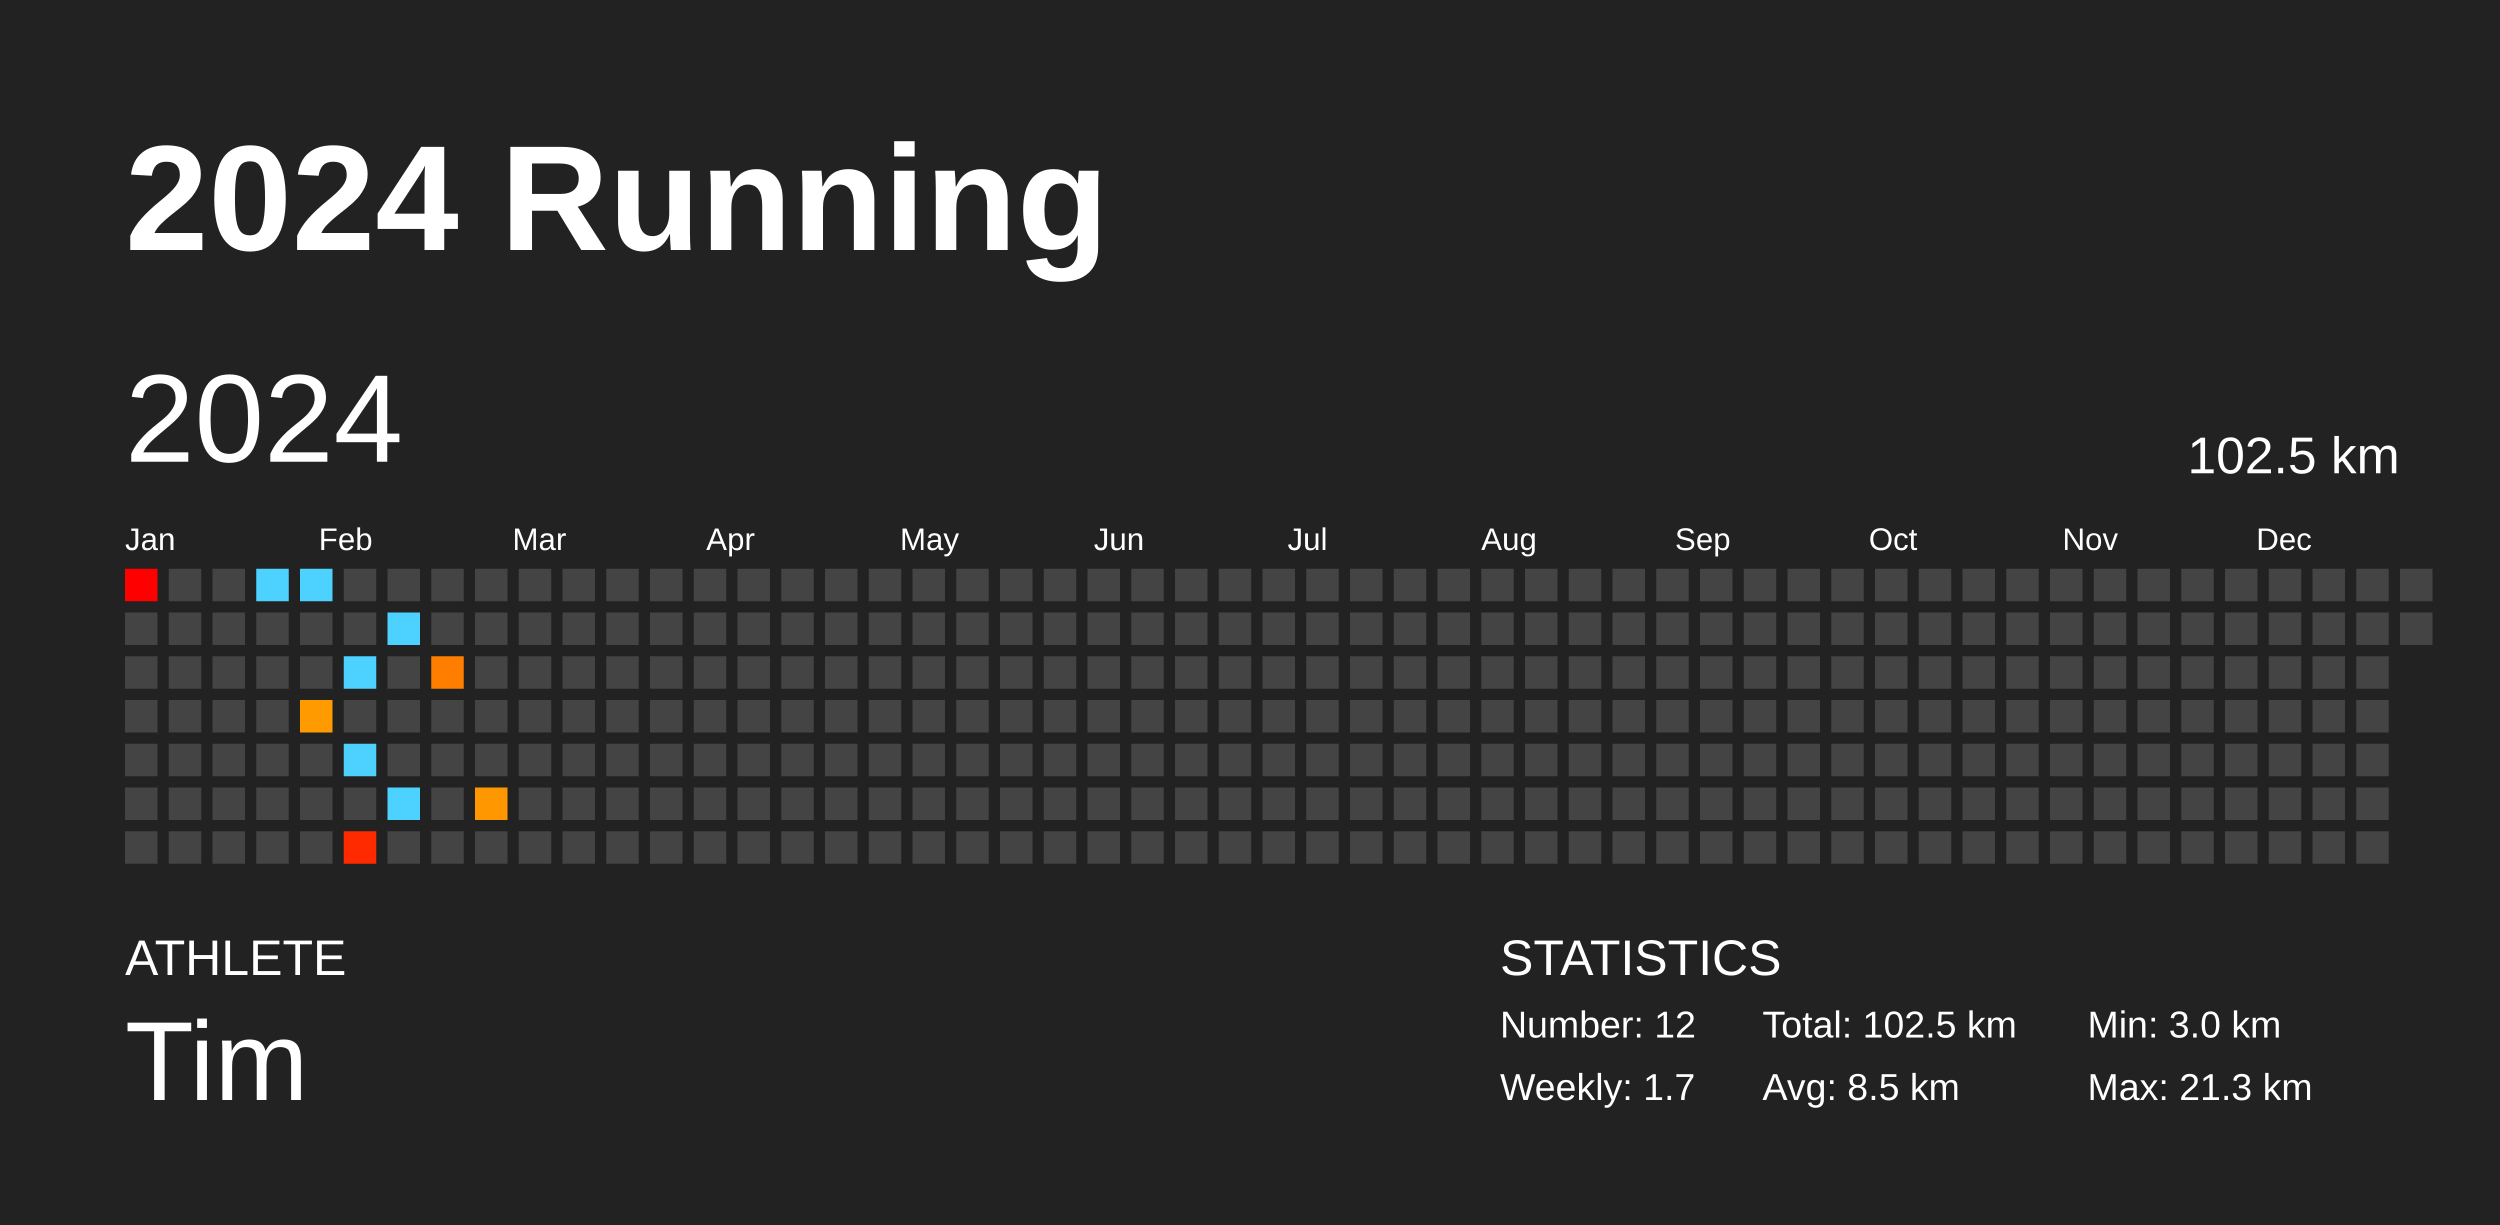
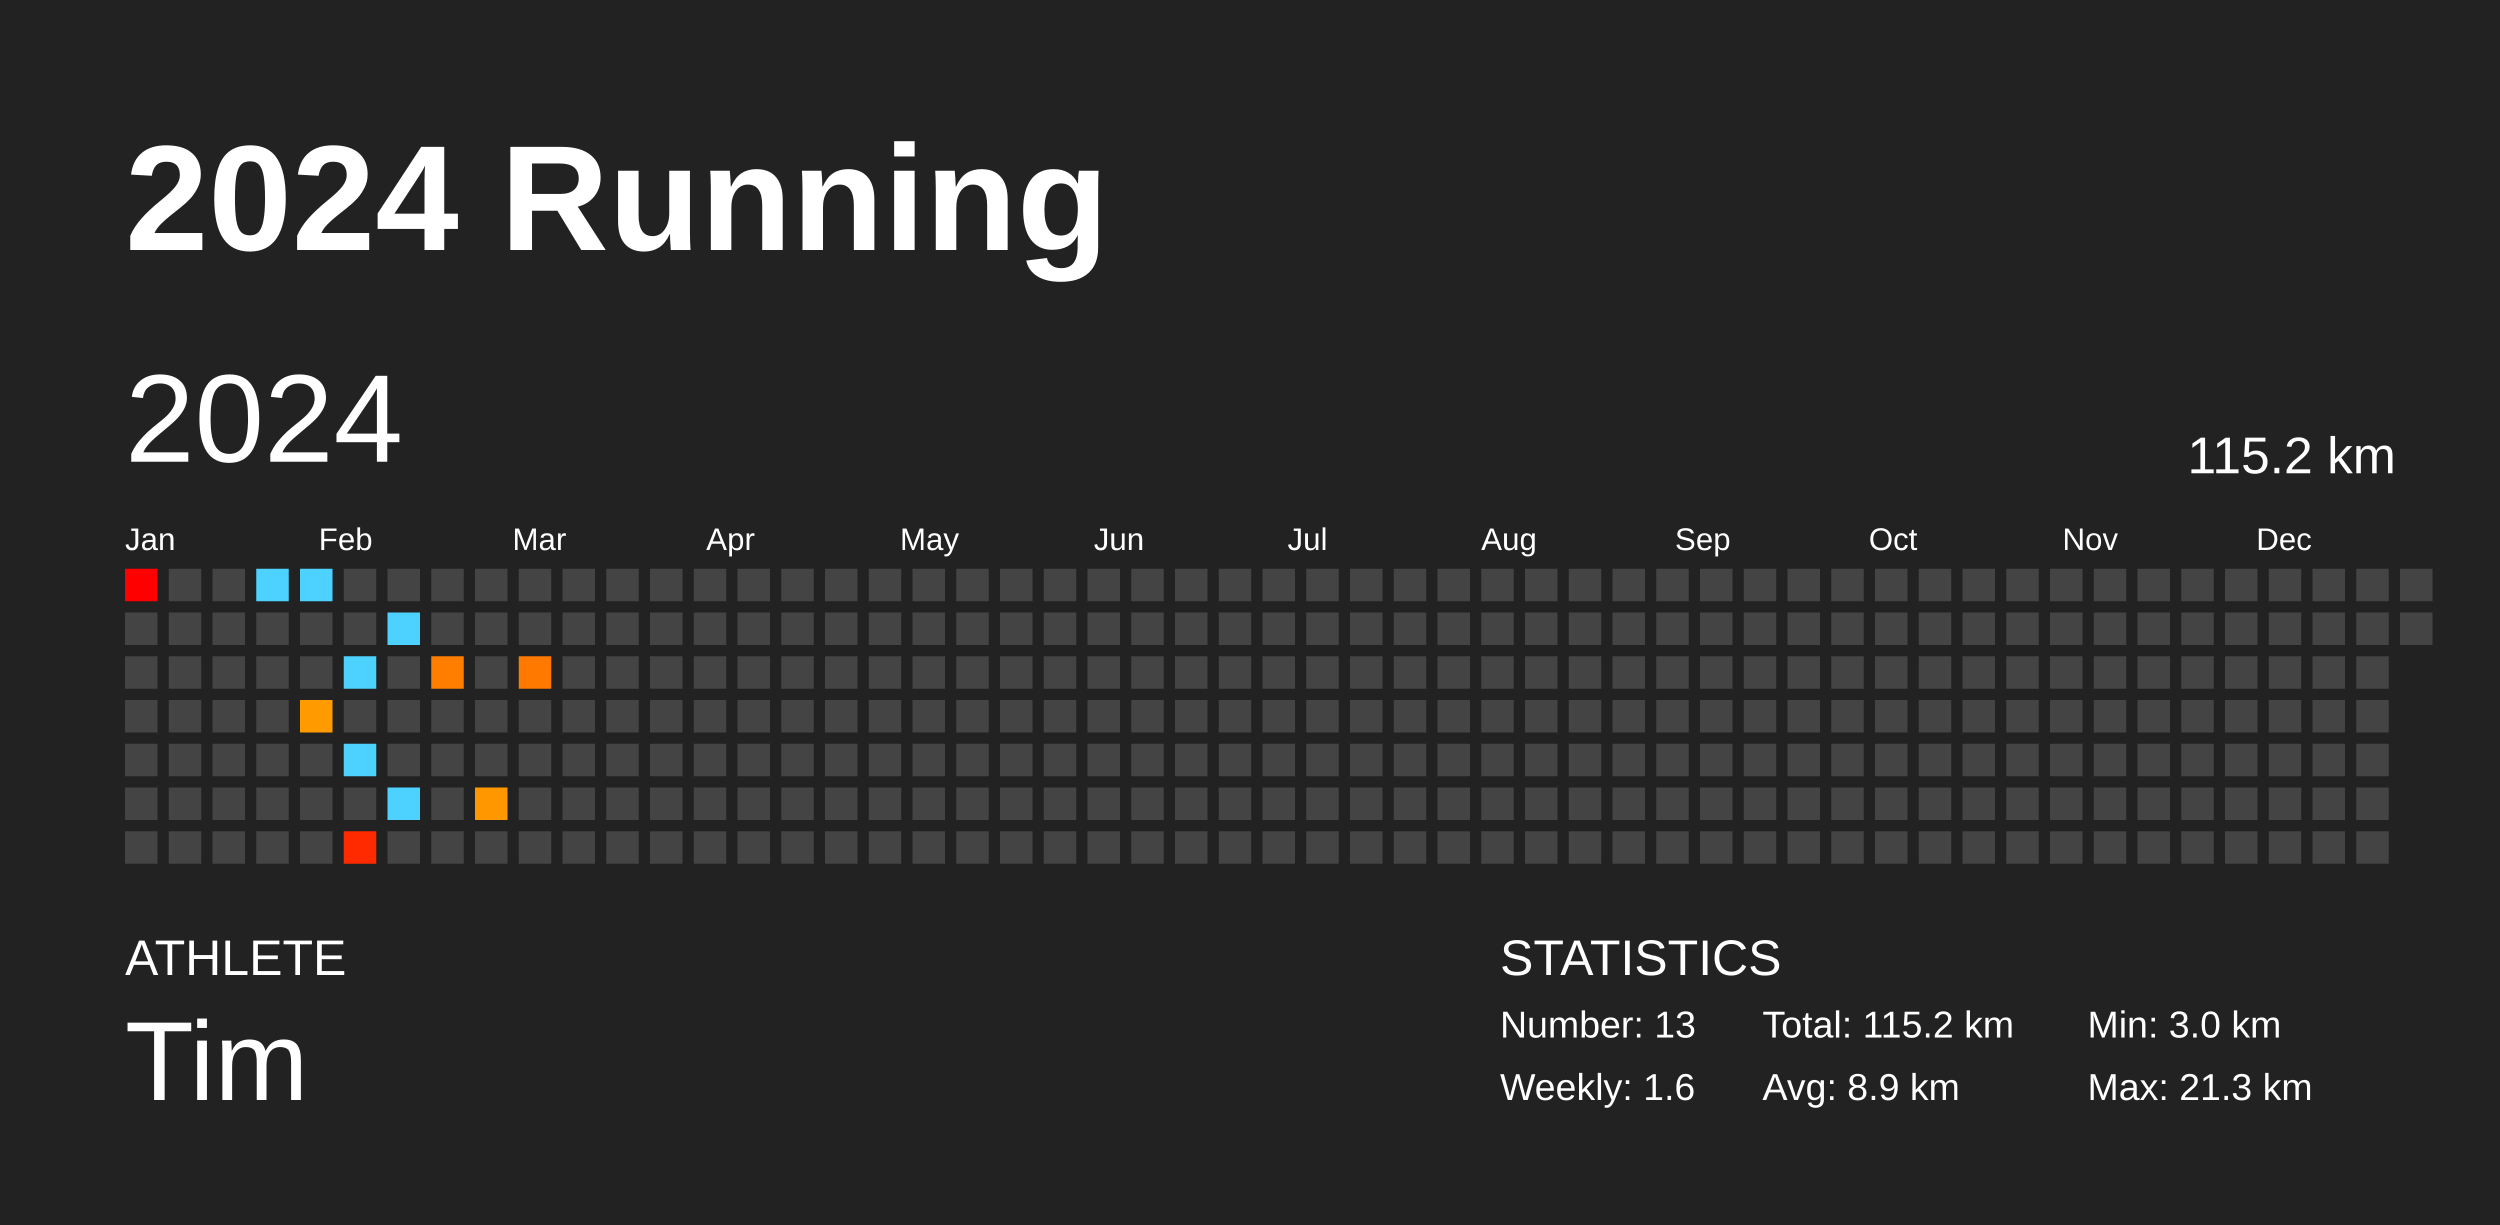
<svg xmlns="http://www.w3.org/2000/svg" baseProfile="full" height="98mm" version="1.1" viewBox="0,0,200,98" width="200mm">
  <defs />
  <rect fill="#222222" height="98" width="200" x="0" y="0" />
  <text fill="#FFFFFF" style="font-size:12px; font-family:Arial; font-weight:bold;" x="10" y="20">2024 Running</text>
  <text fill="#FFFFFF" style="font-size:4px; font-family:Arial" x="10" y="78">ATHLETE</text>
  <text fill="#FFFFFF" style="font-size:9px; font-family:Arial" x="10" y="88">Tim</text>
  <text fill="#FFFFFF" style="font-size:4px; font-family:Arial" x="120" y="78">STATISTICS</text>
-   <text fill="#FFFFFF" style="font-size:3px; font-family:Arial" x="120" y="83">Number: 12</text>
-   <text fill="#FFFFFF" style="font-size:3px; font-family:Arial" x="120" y="88">Weekly: 1.7</text>
-   <text fill="#FFFFFF" style="font-size:3px; font-family:Arial" x="141" y="83">Total: 102.5 km</text>
-   <text fill="#FFFFFF" style="font-size:3px; font-family:Arial" x="141" y="88">Avg: 8.5 km</text>
+   <text fill="#FFFFFF" style="font-size:3px; font-family:Arial" x="120" y="83">Number: 13</text>
+   <text fill="#FFFFFF" style="font-size:3px; font-family:Arial" x="120" y="88">Weekly: 1.6</text>
+   <text fill="#FFFFFF" style="font-size:3px; font-family:Arial" x="141" y="83">Total: 115.2 km</text>
+   <text fill="#FFFFFF" style="font-size:3px; font-family:Arial" x="141" y="88">Avg: 8.9 km</text>
  <text fill="#FFFFFF" style="font-size:3px; font-family:Arial" x="167" y="83">Min: 3.0 km</text>
  <text fill="#FFFFFF" style="font-size:3px; font-family:Arial" x="167" y="88">Max: 21.3 km</text>
  <text dominant-baseline="hanging" fill="#FFFFFF" style="font-size:10.0px; font-family:Arial;" x="10" y="30">2024</text>
-   <text dominant-baseline="hanging" fill="#FFFFFF" style="font-size:4.125px; font-family:Arial;" x="175" y="35">102.5 km</text>
+   <text dominant-baseline="hanging" fill="#FFFFFF" style="font-size:4.125px; font-family:Arial;" x="175" y="35">115.2 km</text>
  <text fill="#FFFFFF" style="font-size:2.5px; font-family:Arial" x="10.0" y="44">Jan</text>
  <text fill="#FFFFFF" style="font-size:2.5px; font-family:Arial" x="25.5" y="44">Feb</text>
  <text fill="#FFFFFF" style="font-size:2.5px; font-family:Arial" x="41.0" y="44">Mar</text>
  <text fill="#FFFFFF" style="font-size:2.5px; font-family:Arial" x="56.5" y="44">Apr</text>
  <text fill="#FFFFFF" style="font-size:2.5px; font-family:Arial" x="72.0" y="44">May</text>
  <text fill="#FFFFFF" style="font-size:2.5px; font-family:Arial" x="87.5" y="44">Jun</text>
  <text fill="#FFFFFF" style="font-size:2.5px; font-family:Arial" x="103.0" y="44">Jul</text>
  <text fill="#FFFFFF" style="font-size:2.5px; font-family:Arial" x="118.5" y="44">Aug</text>
  <text fill="#FFFFFF" style="font-size:2.5px; font-family:Arial" x="134.0" y="44">Sep</text>
  <text fill="#FFFFFF" style="font-size:2.5px; font-family:Arial" x="149.5" y="44">Oct</text>
  <text fill="#FFFFFF" style="font-size:2.5px; font-family:Arial" x="165.0" y="44">Nov</text>
  <text fill="#FFFFFF" style="font-size:2.5px; font-family:Arial" x="180.5" y="44">Dec</text>
  <rect fill="red" height="2.6" width="2.6" x="10.0" y="45.5" />
  <rect fill="#444444" height="2.6" width="2.6" x="10.0" y="49.0" />
  <rect fill="#444444" height="2.6" width="2.6" x="10.0" y="52.5" />
  <rect fill="#444444" height="2.6" width="2.6" x="10.0" y="56.0" />
  <rect fill="#444444" height="2.6" width="2.6" x="10.0" y="59.5" />
  <rect fill="#444444" height="2.6" width="2.6" x="10.0" y="63.0" />
  <rect fill="#444444" height="2.6" width="2.6" x="10.0" y="66.5" />
  <rect fill="#444444" height="2.6" width="2.6" x="13.5" y="45.5" />
  <rect fill="#444444" height="2.6" width="2.6" x="13.5" y="49.0" />
  <rect fill="#444444" height="2.6" width="2.6" x="13.5" y="52.5" />
  <rect fill="#444444" height="2.6" width="2.6" x="13.5" y="56.0" />
  <rect fill="#444444" height="2.6" width="2.6" x="13.5" y="59.5" />
  <rect fill="#444444" height="2.6" width="2.6" x="13.5" y="63.0" />
  <rect fill="#444444" height="2.6" width="2.6" x="13.5" y="66.5" />
  <rect fill="#444444" height="2.6" width="2.6" x="17.0" y="45.5" />
  <rect fill="#444444" height="2.6" width="2.6" x="17.0" y="49.0" />
  <rect fill="#444444" height="2.6" width="2.6" x="17.0" y="52.5" />
  <rect fill="#444444" height="2.6" width="2.6" x="17.0" y="56.0" />
  <rect fill="#444444" height="2.6" width="2.6" x="17.0" y="59.5" />
  <rect fill="#444444" height="2.6" width="2.6" x="17.0" y="63.0" />
  <rect fill="#444444" height="2.6" width="2.6" x="17.0" y="66.5" />
  <rect fill="#4dd2ff" height="2.6" width="2.6" x="20.5" y="45.5" />
  <rect fill="#444444" height="2.6" width="2.6" x="20.5" y="49.0" />
  <rect fill="#444444" height="2.6" width="2.6" x="20.5" y="52.5" />
  <rect fill="#444444" height="2.6" width="2.6" x="20.5" y="56.0" />
  <rect fill="#444444" height="2.6" width="2.6" x="20.5" y="59.5" />
  <rect fill="#444444" height="2.6" width="2.6" x="20.5" y="63.0" />
  <rect fill="#444444" height="2.6" width="2.6" x="20.5" y="66.5" />
  <rect fill="#4dd2ff" height="2.6" width="2.6" x="24.0" y="45.5" />
  <rect fill="#444444" height="2.6" width="2.6" x="24.0" y="49.0" />
  <rect fill="#444444" height="2.6" width="2.6" x="24.0" y="52.5" />
  <rect fill="#ff9b00" height="2.6" width="2.6" x="24.0" y="56.0" />
  <rect fill="#444444" height="2.6" width="2.6" x="24.0" y="59.5" />
  <rect fill="#444444" height="2.6" width="2.6" x="24.0" y="63.0" />
  <rect fill="#444444" height="2.6" width="2.6" x="24.0" y="66.5" />
  <rect fill="#444444" height="2.6" width="2.6" x="27.5" y="45.5" />
  <rect fill="#444444" height="2.6" width="2.6" x="27.5" y="49.0" />
  <rect fill="#4dd2ff" height="2.6" width="2.6" x="27.5" y="52.5" />
  <rect fill="#444444" height="2.6" width="2.6" x="27.5" y="56.0" />
  <rect fill="#4dd2ff" height="2.6" width="2.6" x="27.5" y="59.5" />
  <rect fill="#444444" height="2.6" width="2.6" x="27.5" y="63.0" />
  <rect fill="#ff2a00" height="2.6" width="2.6" x="27.5" y="66.5" />
  <rect fill="#444444" height="2.6" width="2.6" x="31.0" y="45.5" />
  <rect fill="#4dd2ff" height="2.6" width="2.6" x="31.0" y="49.0" />
  <rect fill="#444444" height="2.6" width="2.6" x="31.0" y="52.5" />
  <rect fill="#444444" height="2.6" width="2.6" x="31.0" y="56.0" />
  <rect fill="#444444" height="2.6" width="2.6" x="31.0" y="59.5" />
  <rect fill="#4dd2ff" height="2.6" width="2.6" x="31.0" y="63.0" />
  <rect fill="#444444" height="2.6" width="2.6" x="31.0" y="66.5" />
  <rect fill="#444444" height="2.6" width="2.6" x="34.5" y="45.5" />
  <rect fill="#444444" height="2.6" width="2.6" x="34.5" y="49.0" />
  <rect fill="#ff7e00" height="2.6" width="2.6" x="34.5" y="52.5" />
  <rect fill="#444444" height="2.6" width="2.6" x="34.5" y="56.0" />
  <rect fill="#444444" height="2.6" width="2.6" x="34.5" y="59.5" />
  <rect fill="#444444" height="2.6" width="2.6" x="34.5" y="63.0" />
  <rect fill="#444444" height="2.6" width="2.6" x="34.5" y="66.5" />
  <rect fill="#444444" height="2.6" width="2.6" x="38.0" y="45.5" />
  <rect fill="#444444" height="2.6" width="2.6" x="38.0" y="49.0" />
  <rect fill="#444444" height="2.6" width="2.6" x="38.0" y="52.5" />
  <rect fill="#444444" height="2.6" width="2.6" x="38.0" y="56.0" />
  <rect fill="#444444" height="2.6" width="2.6" x="38.0" y="59.5" />
  <rect fill="#ff9800" height="2.6" width="2.6" x="38.0" y="63.0" />
  <rect fill="#444444" height="2.6" width="2.6" x="38.0" y="66.5" />
  <rect fill="#444444" height="2.6" width="2.6" x="41.5" y="45.5" />
  <rect fill="#444444" height="2.6" width="2.6" x="41.5" y="49.0" />
-   <rect fill="#444444" height="2.6" width="2.6" x="41.5" y="52.5" />
+   <rect fill="#ff7800" height="2.6" width="2.6" x="41.5" y="52.5" />
  <rect fill="#444444" height="2.6" width="2.6" x="41.5" y="56.0" />
  <rect fill="#444444" height="2.6" width="2.6" x="41.5" y="59.5" />
  <rect fill="#444444" height="2.6" width="2.6" x="41.5" y="63.0" />
  <rect fill="#444444" height="2.6" width="2.6" x="41.5" y="66.5" />
  <rect fill="#444444" height="2.6" width="2.6" x="45.0" y="45.5" />
  <rect fill="#444444" height="2.6" width="2.6" x="45.0" y="49.0" />
  <rect fill="#444444" height="2.6" width="2.6" x="45.0" y="52.5" />
  <rect fill="#444444" height="2.6" width="2.6" x="45.0" y="56.0" />
  <rect fill="#444444" height="2.6" width="2.6" x="45.0" y="59.5" />
  <rect fill="#444444" height="2.6" width="2.6" x="45.0" y="63.0" />
  <rect fill="#444444" height="2.6" width="2.6" x="45.0" y="66.5" />
  <rect fill="#444444" height="2.6" width="2.6" x="48.5" y="45.5" />
  <rect fill="#444444" height="2.6" width="2.6" x="48.5" y="49.0" />
  <rect fill="#444444" height="2.6" width="2.6" x="48.5" y="52.5" />
  <rect fill="#444444" height="2.6" width="2.6" x="48.5" y="56.0" />
  <rect fill="#444444" height="2.6" width="2.6" x="48.5" y="59.5" />
  <rect fill="#444444" height="2.6" width="2.6" x="48.5" y="63.0" />
  <rect fill="#444444" height="2.6" width="2.6" x="48.5" y="66.5" />
  <rect fill="#444444" height="2.6" width="2.6" x="52.0" y="45.5" />
  <rect fill="#444444" height="2.6" width="2.6" x="52.0" y="49.0" />
  <rect fill="#444444" height="2.6" width="2.6" x="52.0" y="52.5" />
  <rect fill="#444444" height="2.6" width="2.6" x="52.0" y="56.0" />
  <rect fill="#444444" height="2.6" width="2.6" x="52.0" y="59.5" />
  <rect fill="#444444" height="2.6" width="2.6" x="52.0" y="63.0" />
  <rect fill="#444444" height="2.6" width="2.6" x="52.0" y="66.5" />
  <rect fill="#444444" height="2.6" width="2.6" x="55.5" y="45.5" />
  <rect fill="#444444" height="2.6" width="2.6" x="55.5" y="49.0" />
  <rect fill="#444444" height="2.6" width="2.6" x="55.5" y="52.5" />
  <rect fill="#444444" height="2.6" width="2.6" x="55.5" y="56.0" />
  <rect fill="#444444" height="2.6" width="2.6" x="55.5" y="59.5" />
  <rect fill="#444444" height="2.6" width="2.6" x="55.5" y="63.0" />
  <rect fill="#444444" height="2.6" width="2.6" x="55.5" y="66.5" />
  <rect fill="#444444" height="2.6" width="2.6" x="59.0" y="45.5" />
  <rect fill="#444444" height="2.6" width="2.6" x="59.0" y="49.0" />
  <rect fill="#444444" height="2.6" width="2.6" x="59.0" y="52.5" />
  <rect fill="#444444" height="2.6" width="2.6" x="59.0" y="56.0" />
  <rect fill="#444444" height="2.6" width="2.6" x="59.0" y="59.5" />
  <rect fill="#444444" height="2.6" width="2.6" x="59.0" y="63.0" />
  <rect fill="#444444" height="2.6" width="2.6" x="59.0" y="66.5" />
  <rect fill="#444444" height="2.6" width="2.6" x="62.5" y="45.5" />
  <rect fill="#444444" height="2.6" width="2.6" x="62.5" y="49.0" />
  <rect fill="#444444" height="2.6" width="2.6" x="62.5" y="52.5" />
  <rect fill="#444444" height="2.6" width="2.6" x="62.5" y="56.0" />
  <rect fill="#444444" height="2.6" width="2.6" x="62.5" y="59.5" />
  <rect fill="#444444" height="2.6" width="2.6" x="62.5" y="63.0" />
  <rect fill="#444444" height="2.6" width="2.6" x="62.5" y="66.5" />
  <rect fill="#444444" height="2.6" width="2.6" x="66.0" y="45.5" />
  <rect fill="#444444" height="2.6" width="2.6" x="66.0" y="49.0" />
  <rect fill="#444444" height="2.6" width="2.6" x="66.0" y="52.5" />
  <rect fill="#444444" height="2.6" width="2.6" x="66.0" y="56.0" />
  <rect fill="#444444" height="2.6" width="2.6" x="66.0" y="59.5" />
  <rect fill="#444444" height="2.6" width="2.6" x="66.0" y="63.0" />
  <rect fill="#444444" height="2.6" width="2.6" x="66.0" y="66.5" />
  <rect fill="#444444" height="2.6" width="2.6" x="69.5" y="45.5" />
  <rect fill="#444444" height="2.6" width="2.6" x="69.5" y="49.0" />
  <rect fill="#444444" height="2.6" width="2.6" x="69.5" y="52.5" />
  <rect fill="#444444" height="2.6" width="2.6" x="69.5" y="56.0" />
  <rect fill="#444444" height="2.6" width="2.6" x="69.5" y="59.5" />
  <rect fill="#444444" height="2.6" width="2.6" x="69.5" y="63.0" />
  <rect fill="#444444" height="2.6" width="2.6" x="69.5" y="66.5" />
  <rect fill="#444444" height="2.6" width="2.6" x="73.0" y="45.5" />
  <rect fill="#444444" height="2.6" width="2.6" x="73.0" y="49.0" />
  <rect fill="#444444" height="2.6" width="2.6" x="73.0" y="52.5" />
  <rect fill="#444444" height="2.6" width="2.6" x="73.0" y="56.0" />
  <rect fill="#444444" height="2.6" width="2.6" x="73.0" y="59.5" />
  <rect fill="#444444" height="2.6" width="2.6" x="73.0" y="63.0" />
  <rect fill="#444444" height="2.6" width="2.6" x="73.0" y="66.5" />
  <rect fill="#444444" height="2.6" width="2.6" x="76.5" y="45.5" />
  <rect fill="#444444" height="2.6" width="2.6" x="76.5" y="49.0" />
  <rect fill="#444444" height="2.6" width="2.6" x="76.5" y="52.5" />
  <rect fill="#444444" height="2.6" width="2.6" x="76.5" y="56.0" />
  <rect fill="#444444" height="2.6" width="2.6" x="76.5" y="59.5" />
  <rect fill="#444444" height="2.6" width="2.6" x="76.5" y="63.0" />
  <rect fill="#444444" height="2.6" width="2.6" x="76.5" y="66.5" />
  <rect fill="#444444" height="2.6" width="2.6" x="80.0" y="45.5" />
  <rect fill="#444444" height="2.6" width="2.6" x="80.0" y="49.0" />
  <rect fill="#444444" height="2.6" width="2.6" x="80.0" y="52.5" />
  <rect fill="#444444" height="2.6" width="2.6" x="80.0" y="56.0" />
  <rect fill="#444444" height="2.6" width="2.6" x="80.0" y="59.5" />
  <rect fill="#444444" height="2.6" width="2.6" x="80.0" y="63.0" />
  <rect fill="#444444" height="2.6" width="2.6" x="80.0" y="66.5" />
  <rect fill="#444444" height="2.6" width="2.6" x="83.5" y="45.5" />
  <rect fill="#444444" height="2.6" width="2.6" x="83.5" y="49.0" />
  <rect fill="#444444" height="2.6" width="2.6" x="83.5" y="52.5" />
  <rect fill="#444444" height="2.6" width="2.6" x="83.5" y="56.0" />
  <rect fill="#444444" height="2.6" width="2.6" x="83.5" y="59.5" />
  <rect fill="#444444" height="2.6" width="2.6" x="83.5" y="63.0" />
  <rect fill="#444444" height="2.6" width="2.6" x="83.5" y="66.5" />
  <rect fill="#444444" height="2.6" width="2.6" x="87.0" y="45.5" />
  <rect fill="#444444" height="2.6" width="2.6" x="87.0" y="49.0" />
  <rect fill="#444444" height="2.6" width="2.6" x="87.0" y="52.5" />
  <rect fill="#444444" height="2.6" width="2.6" x="87.0" y="56.0" />
  <rect fill="#444444" height="2.6" width="2.6" x="87.0" y="59.5" />
  <rect fill="#444444" height="2.6" width="2.6" x="87.0" y="63.0" />
  <rect fill="#444444" height="2.6" width="2.6" x="87.0" y="66.5" />
  <rect fill="#444444" height="2.6" width="2.6" x="90.5" y="45.5" />
  <rect fill="#444444" height="2.6" width="2.6" x="90.5" y="49.0" />
  <rect fill="#444444" height="2.6" width="2.6" x="90.5" y="52.5" />
  <rect fill="#444444" height="2.6" width="2.6" x="90.5" y="56.0" />
  <rect fill="#444444" height="2.6" width="2.6" x="90.5" y="59.5" />
  <rect fill="#444444" height="2.6" width="2.6" x="90.5" y="63.0" />
  <rect fill="#444444" height="2.6" width="2.6" x="90.5" y="66.5" />
  <rect fill="#444444" height="2.6" width="2.6" x="94.0" y="45.5" />
  <rect fill="#444444" height="2.6" width="2.6" x="94.0" y="49.0" />
  <rect fill="#444444" height="2.6" width="2.6" x="94.0" y="52.5" />
  <rect fill="#444444" height="2.6" width="2.6" x="94.0" y="56.0" />
  <rect fill="#444444" height="2.6" width="2.6" x="94.0" y="59.5" />
  <rect fill="#444444" height="2.6" width="2.6" x="94.0" y="63.0" />
  <rect fill="#444444" height="2.6" width="2.6" x="94.0" y="66.5" />
  <rect fill="#444444" height="2.6" width="2.6" x="97.5" y="45.5" />
  <rect fill="#444444" height="2.6" width="2.6" x="97.5" y="49.0" />
  <rect fill="#444444" height="2.6" width="2.6" x="97.5" y="52.5" />
  <rect fill="#444444" height="2.6" width="2.6" x="97.5" y="56.0" />
  <rect fill="#444444" height="2.6" width="2.6" x="97.5" y="59.5" />
  <rect fill="#444444" height="2.6" width="2.6" x="97.5" y="63.0" />
  <rect fill="#444444" height="2.6" width="2.6" x="97.5" y="66.5" />
  <rect fill="#444444" height="2.6" width="2.6" x="101.0" y="45.5" />
  <rect fill="#444444" height="2.6" width="2.6" x="101.0" y="49.0" />
  <rect fill="#444444" height="2.6" width="2.6" x="101.0" y="52.5" />
  <rect fill="#444444" height="2.6" width="2.6" x="101.0" y="56.0" />
  <rect fill="#444444" height="2.6" width="2.6" x="101.0" y="59.5" />
  <rect fill="#444444" height="2.6" width="2.6" x="101.0" y="63.0" />
  <rect fill="#444444" height="2.6" width="2.6" x="101.0" y="66.5" />
  <rect fill="#444444" height="2.6" width="2.6" x="104.5" y="45.5" />
  <rect fill="#444444" height="2.6" width="2.6" x="104.5" y="49.0" />
  <rect fill="#444444" height="2.6" width="2.6" x="104.5" y="52.5" />
  <rect fill="#444444" height="2.6" width="2.6" x="104.5" y="56.0" />
  <rect fill="#444444" height="2.6" width="2.6" x="104.5" y="59.5" />
  <rect fill="#444444" height="2.6" width="2.6" x="104.5" y="63.0" />
  <rect fill="#444444" height="2.6" width="2.6" x="104.5" y="66.5" />
  <rect fill="#444444" height="2.6" width="2.6" x="108.0" y="45.5" />
  <rect fill="#444444" height="2.6" width="2.6" x="108.0" y="49.0" />
  <rect fill="#444444" height="2.6" width="2.6" x="108.0" y="52.5" />
  <rect fill="#444444" height="2.6" width="2.6" x="108.0" y="56.0" />
  <rect fill="#444444" height="2.6" width="2.6" x="108.0" y="59.5" />
  <rect fill="#444444" height="2.6" width="2.6" x="108.0" y="63.0" />
  <rect fill="#444444" height="2.6" width="2.6" x="108.0" y="66.5" />
  <rect fill="#444444" height="2.6" width="2.6" x="111.5" y="45.5" />
  <rect fill="#444444" height="2.6" width="2.6" x="111.5" y="49.0" />
  <rect fill="#444444" height="2.6" width="2.6" x="111.5" y="52.5" />
  <rect fill="#444444" height="2.6" width="2.6" x="111.5" y="56.0" />
  <rect fill="#444444" height="2.6" width="2.6" x="111.5" y="59.5" />
  <rect fill="#444444" height="2.6" width="2.6" x="111.5" y="63.0" />
  <rect fill="#444444" height="2.6" width="2.6" x="111.5" y="66.5" />
  <rect fill="#444444" height="2.6" width="2.6" x="115.0" y="45.5" />
  <rect fill="#444444" height="2.6" width="2.6" x="115.0" y="49.0" />
  <rect fill="#444444" height="2.6" width="2.6" x="115.0" y="52.5" />
  <rect fill="#444444" height="2.6" width="2.6" x="115.0" y="56.0" />
  <rect fill="#444444" height="2.6" width="2.6" x="115.0" y="59.5" />
  <rect fill="#444444" height="2.6" width="2.6" x="115.0" y="63.0" />
  <rect fill="#444444" height="2.6" width="2.6" x="115.0" y="66.5" />
  <rect fill="#444444" height="2.6" width="2.6" x="118.5" y="45.5" />
  <rect fill="#444444" height="2.6" width="2.6" x="118.5" y="49.0" />
  <rect fill="#444444" height="2.6" width="2.6" x="118.5" y="52.5" />
  <rect fill="#444444" height="2.6" width="2.6" x="118.5" y="56.0" />
  <rect fill="#444444" height="2.6" width="2.6" x="118.5" y="59.5" />
  <rect fill="#444444" height="2.6" width="2.6" x="118.5" y="63.0" />
  <rect fill="#444444" height="2.6" width="2.6" x="118.5" y="66.5" />
  <rect fill="#444444" height="2.6" width="2.6" x="122.0" y="45.5" />
  <rect fill="#444444" height="2.6" width="2.6" x="122.0" y="49.0" />
  <rect fill="#444444" height="2.6" width="2.6" x="122.0" y="52.5" />
  <rect fill="#444444" height="2.6" width="2.6" x="122.0" y="56.0" />
  <rect fill="#444444" height="2.6" width="2.6" x="122.0" y="59.5" />
  <rect fill="#444444" height="2.6" width="2.6" x="122.0" y="63.0" />
  <rect fill="#444444" height="2.6" width="2.6" x="122.0" y="66.5" />
  <rect fill="#444444" height="2.6" width="2.6" x="125.5" y="45.5" />
  <rect fill="#444444" height="2.6" width="2.6" x="125.5" y="49.0" />
  <rect fill="#444444" height="2.6" width="2.6" x="125.5" y="52.5" />
  <rect fill="#444444" height="2.6" width="2.6" x="125.5" y="56.0" />
  <rect fill="#444444" height="2.6" width="2.6" x="125.5" y="59.5" />
  <rect fill="#444444" height="2.6" width="2.6" x="125.5" y="63.0" />
  <rect fill="#444444" height="2.6" width="2.6" x="125.5" y="66.5" />
  <rect fill="#444444" height="2.6" width="2.6" x="129.0" y="45.5" />
  <rect fill="#444444" height="2.6" width="2.6" x="129.0" y="49.0" />
  <rect fill="#444444" height="2.6" width="2.6" x="129.0" y="52.5" />
  <rect fill="#444444" height="2.6" width="2.6" x="129.0" y="56.0" />
  <rect fill="#444444" height="2.6" width="2.6" x="129.0" y="59.5" />
  <rect fill="#444444" height="2.6" width="2.6" x="129.0" y="63.0" />
  <rect fill="#444444" height="2.6" width="2.6" x="129.0" y="66.5" />
  <rect fill="#444444" height="2.6" width="2.6" x="132.5" y="45.5" />
  <rect fill="#444444" height="2.6" width="2.6" x="132.5" y="49.0" />
  <rect fill="#444444" height="2.6" width="2.6" x="132.5" y="52.5" />
  <rect fill="#444444" height="2.6" width="2.6" x="132.5" y="56.0" />
  <rect fill="#444444" height="2.6" width="2.6" x="132.5" y="59.5" />
  <rect fill="#444444" height="2.6" width="2.6" x="132.5" y="63.0" />
  <rect fill="#444444" height="2.6" width="2.6" x="132.5" y="66.5" />
  <rect fill="#444444" height="2.6" width="2.6" x="136.0" y="45.5" />
  <rect fill="#444444" height="2.6" width="2.6" x="136.0" y="49.0" />
  <rect fill="#444444" height="2.6" width="2.6" x="136.0" y="52.5" />
  <rect fill="#444444" height="2.6" width="2.6" x="136.0" y="56.0" />
  <rect fill="#444444" height="2.6" width="2.6" x="136.0" y="59.5" />
  <rect fill="#444444" height="2.6" width="2.6" x="136.0" y="63.0" />
  <rect fill="#444444" height="2.6" width="2.6" x="136.0" y="66.5" />
  <rect fill="#444444" height="2.6" width="2.6" x="139.5" y="45.5" />
  <rect fill="#444444" height="2.6" width="2.6" x="139.5" y="49.0" />
  <rect fill="#444444" height="2.6" width="2.6" x="139.5" y="52.5" />
  <rect fill="#444444" height="2.6" width="2.6" x="139.5" y="56.0" />
  <rect fill="#444444" height="2.6" width="2.6" x="139.5" y="59.5" />
  <rect fill="#444444" height="2.6" width="2.6" x="139.5" y="63.0" />
  <rect fill="#444444" height="2.6" width="2.6" x="139.5" y="66.5" />
  <rect fill="#444444" height="2.6" width="2.6" x="143.0" y="45.5" />
  <rect fill="#444444" height="2.6" width="2.6" x="143.0" y="49.0" />
  <rect fill="#444444" height="2.6" width="2.6" x="143.0" y="52.5" />
  <rect fill="#444444" height="2.6" width="2.6" x="143.0" y="56.0" />
  <rect fill="#444444" height="2.6" width="2.6" x="143.0" y="59.5" />
  <rect fill="#444444" height="2.6" width="2.6" x="143.0" y="63.0" />
  <rect fill="#444444" height="2.6" width="2.6" x="143.0" y="66.5" />
  <rect fill="#444444" height="2.6" width="2.6" x="146.5" y="45.5" />
  <rect fill="#444444" height="2.6" width="2.6" x="146.5" y="49.0" />
  <rect fill="#444444" height="2.6" width="2.6" x="146.5" y="52.5" />
  <rect fill="#444444" height="2.6" width="2.6" x="146.5" y="56.0" />
  <rect fill="#444444" height="2.6" width="2.6" x="146.5" y="59.5" />
  <rect fill="#444444" height="2.6" width="2.6" x="146.5" y="63.0" />
  <rect fill="#444444" height="2.6" width="2.6" x="146.5" y="66.5" />
  <rect fill="#444444" height="2.6" width="2.6" x="150.0" y="45.5" />
  <rect fill="#444444" height="2.6" width="2.6" x="150.0" y="49.0" />
  <rect fill="#444444" height="2.6" width="2.6" x="150.0" y="52.5" />
  <rect fill="#444444" height="2.6" width="2.6" x="150.0" y="56.0" />
  <rect fill="#444444" height="2.6" width="2.6" x="150.0" y="59.5" />
  <rect fill="#444444" height="2.6" width="2.6" x="150.0" y="63.0" />
  <rect fill="#444444" height="2.6" width="2.6" x="150.0" y="66.5" />
  <rect fill="#444444" height="2.6" width="2.6" x="153.5" y="45.5" />
  <rect fill="#444444" height="2.6" width="2.6" x="153.5" y="49.0" />
  <rect fill="#444444" height="2.6" width="2.6" x="153.5" y="52.5" />
  <rect fill="#444444" height="2.6" width="2.6" x="153.5" y="56.0" />
  <rect fill="#444444" height="2.6" width="2.6" x="153.5" y="59.5" />
  <rect fill="#444444" height="2.6" width="2.6" x="153.5" y="63.0" />
  <rect fill="#444444" height="2.6" width="2.6" x="153.5" y="66.5" />
  <rect fill="#444444" height="2.6" width="2.6" x="157.0" y="45.5" />
  <rect fill="#444444" height="2.6" width="2.6" x="157.0" y="49.0" />
  <rect fill="#444444" height="2.6" width="2.6" x="157.0" y="52.5" />
  <rect fill="#444444" height="2.6" width="2.6" x="157.0" y="56.0" />
  <rect fill="#444444" height="2.6" width="2.6" x="157.0" y="59.5" />
  <rect fill="#444444" height="2.6" width="2.6" x="157.0" y="63.0" />
  <rect fill="#444444" height="2.6" width="2.6" x="157.0" y="66.5" />
  <rect fill="#444444" height="2.6" width="2.6" x="160.5" y="45.5" />
  <rect fill="#444444" height="2.6" width="2.6" x="160.5" y="49.0" />
  <rect fill="#444444" height="2.6" width="2.6" x="160.5" y="52.5" />
  <rect fill="#444444" height="2.6" width="2.6" x="160.5" y="56.0" />
  <rect fill="#444444" height="2.6" width="2.6" x="160.5" y="59.5" />
  <rect fill="#444444" height="2.6" width="2.6" x="160.5" y="63.0" />
  <rect fill="#444444" height="2.6" width="2.6" x="160.5" y="66.5" />
  <rect fill="#444444" height="2.6" width="2.6" x="164.0" y="45.5" />
  <rect fill="#444444" height="2.6" width="2.6" x="164.0" y="49.0" />
  <rect fill="#444444" height="2.6" width="2.6" x="164.0" y="52.5" />
  <rect fill="#444444" height="2.6" width="2.6" x="164.0" y="56.0" />
  <rect fill="#444444" height="2.6" width="2.6" x="164.0" y="59.5" />
  <rect fill="#444444" height="2.6" width="2.6" x="164.0" y="63.0" />
  <rect fill="#444444" height="2.6" width="2.6" x="164.0" y="66.5" />
  <rect fill="#444444" height="2.6" width="2.6" x="167.5" y="45.5" />
  <rect fill="#444444" height="2.6" width="2.6" x="167.5" y="49.0" />
  <rect fill="#444444" height="2.6" width="2.6" x="167.5" y="52.5" />
  <rect fill="#444444" height="2.6" width="2.6" x="167.5" y="56.0" />
  <rect fill="#444444" height="2.6" width="2.6" x="167.5" y="59.5" />
  <rect fill="#444444" height="2.6" width="2.6" x="167.5" y="63.0" />
  <rect fill="#444444" height="2.6" width="2.6" x="167.5" y="66.5" />
  <rect fill="#444444" height="2.6" width="2.6" x="171.0" y="45.5" />
  <rect fill="#444444" height="2.6" width="2.6" x="171.0" y="49.0" />
  <rect fill="#444444" height="2.6" width="2.6" x="171.0" y="52.5" />
  <rect fill="#444444" height="2.6" width="2.6" x="171.0" y="56.0" />
  <rect fill="#444444" height="2.6" width="2.6" x="171.0" y="59.5" />
  <rect fill="#444444" height="2.6" width="2.6" x="171.0" y="63.0" />
  <rect fill="#444444" height="2.6" width="2.6" x="171.0" y="66.5" />
  <rect fill="#444444" height="2.6" width="2.6" x="174.5" y="45.5" />
  <rect fill="#444444" height="2.6" width="2.6" x="174.5" y="49.0" />
  <rect fill="#444444" height="2.6" width="2.6" x="174.5" y="52.5" />
  <rect fill="#444444" height="2.6" width="2.6" x="174.5" y="56.0" />
  <rect fill="#444444" height="2.6" width="2.6" x="174.5" y="59.5" />
  <rect fill="#444444" height="2.6" width="2.6" x="174.5" y="63.0" />
  <rect fill="#444444" height="2.6" width="2.6" x="174.5" y="66.5" />
  <rect fill="#444444" height="2.6" width="2.6" x="178.0" y="45.5" />
  <rect fill="#444444" height="2.6" width="2.6" x="178.0" y="49.0" />
  <rect fill="#444444" height="2.6" width="2.6" x="178.0" y="52.5" />
  <rect fill="#444444" height="2.6" width="2.6" x="178.0" y="56.0" />
  <rect fill="#444444" height="2.6" width="2.6" x="178.0" y="59.5" />
  <rect fill="#444444" height="2.6" width="2.6" x="178.0" y="63.0" />
  <rect fill="#444444" height="2.6" width="2.6" x="178.0" y="66.5" />
  <rect fill="#444444" height="2.6" width="2.6" x="181.5" y="45.5" />
  <rect fill="#444444" height="2.6" width="2.6" x="181.5" y="49.0" />
  <rect fill="#444444" height="2.6" width="2.6" x="181.5" y="52.5" />
  <rect fill="#444444" height="2.6" width="2.6" x="181.5" y="56.0" />
  <rect fill="#444444" height="2.6" width="2.6" x="181.5" y="59.5" />
  <rect fill="#444444" height="2.6" width="2.6" x="181.5" y="63.0" />
  <rect fill="#444444" height="2.6" width="2.6" x="181.5" y="66.5" />
  <rect fill="#444444" height="2.6" width="2.6" x="185.0" y="45.5" />
  <rect fill="#444444" height="2.6" width="2.6" x="185.0" y="49.0" />
  <rect fill="#444444" height="2.6" width="2.6" x="185.0" y="52.5" />
  <rect fill="#444444" height="2.6" width="2.6" x="185.0" y="56.0" />
  <rect fill="#444444" height="2.6" width="2.6" x="185.0" y="59.5" />
  <rect fill="#444444" height="2.6" width="2.6" x="185.0" y="63.0" />
  <rect fill="#444444" height="2.6" width="2.6" x="185.0" y="66.5" />
  <rect fill="#444444" height="2.6" width="2.6" x="188.5" y="45.5" />
  <rect fill="#444444" height="2.6" width="2.6" x="188.5" y="49.0" />
  <rect fill="#444444" height="2.6" width="2.6" x="188.5" y="52.5" />
  <rect fill="#444444" height="2.6" width="2.6" x="188.5" y="56.0" />
  <rect fill="#444444" height="2.6" width="2.6" x="188.5" y="59.5" />
  <rect fill="#444444" height="2.6" width="2.6" x="188.5" y="63.0" />
  <rect fill="#444444" height="2.6" width="2.6" x="188.5" y="66.5" />
  <rect fill="#444444" height="2.6" width="2.6" x="192.0" y="45.5" />
  <rect fill="#444444" height="2.6" width="2.6" x="192.0" y="49.0" />
</svg>
